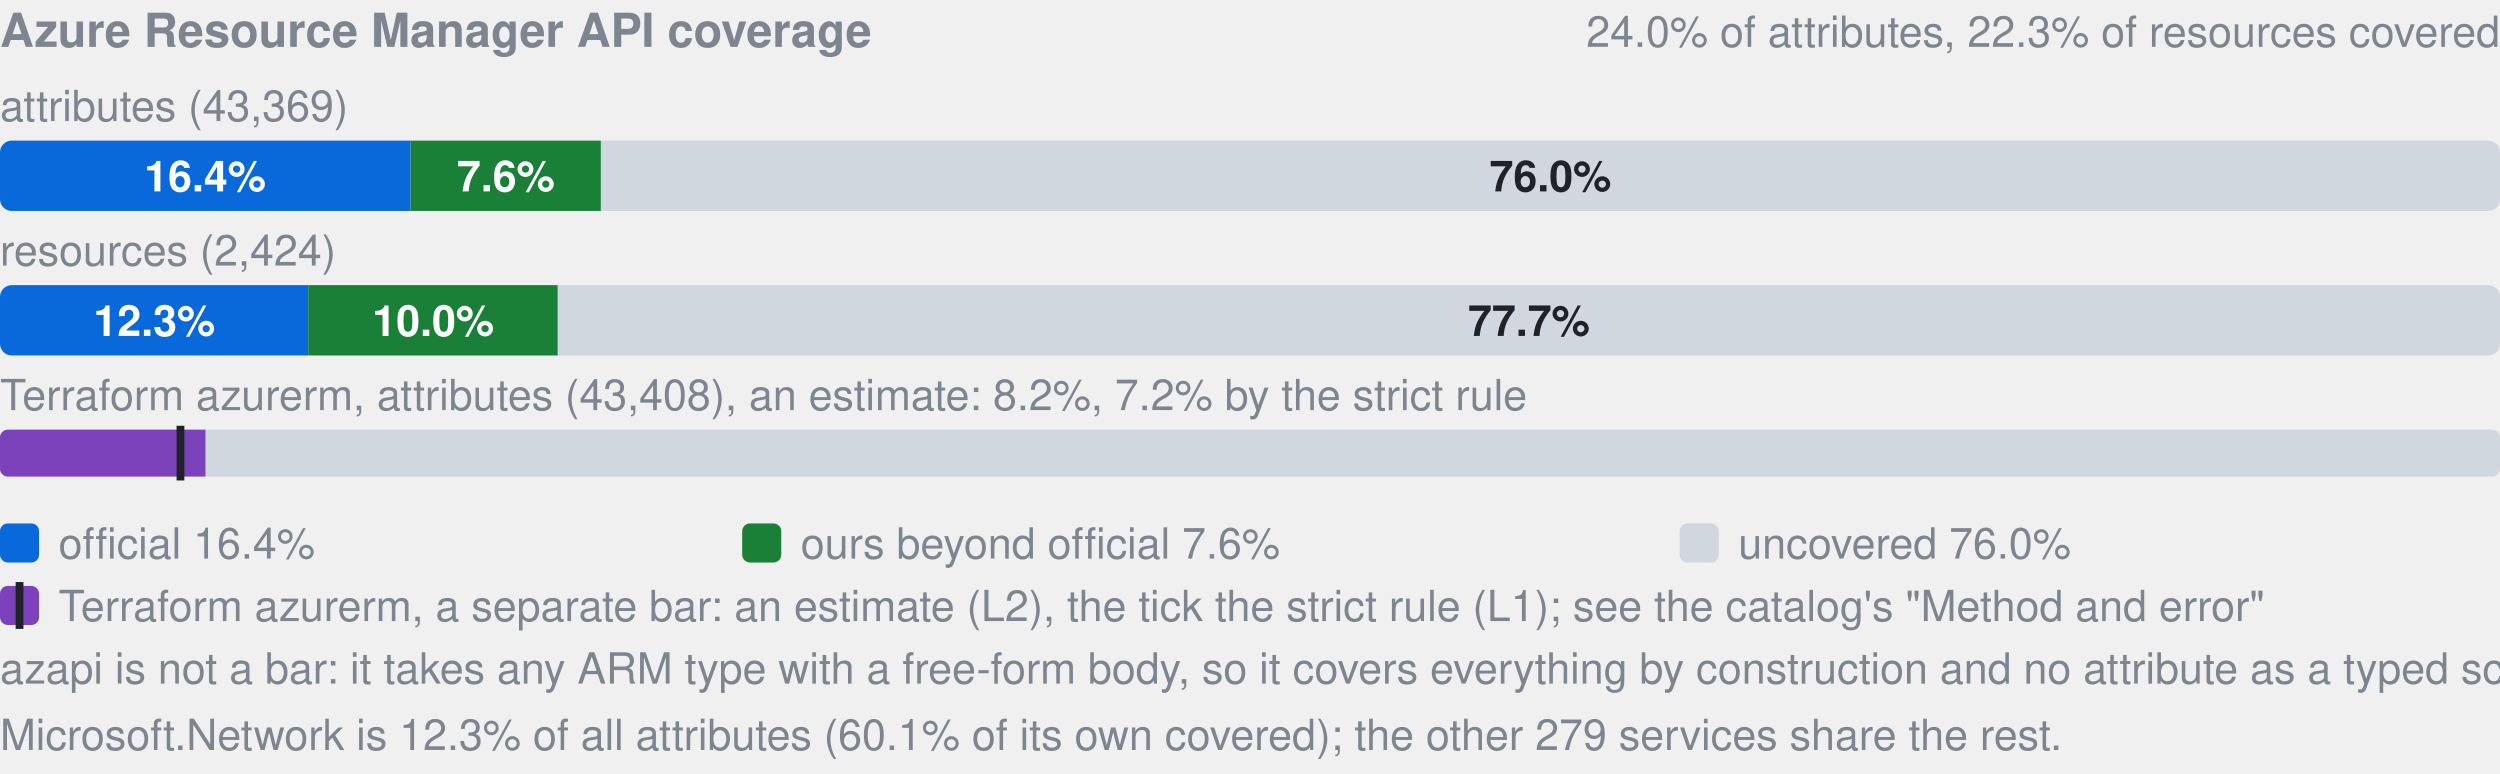
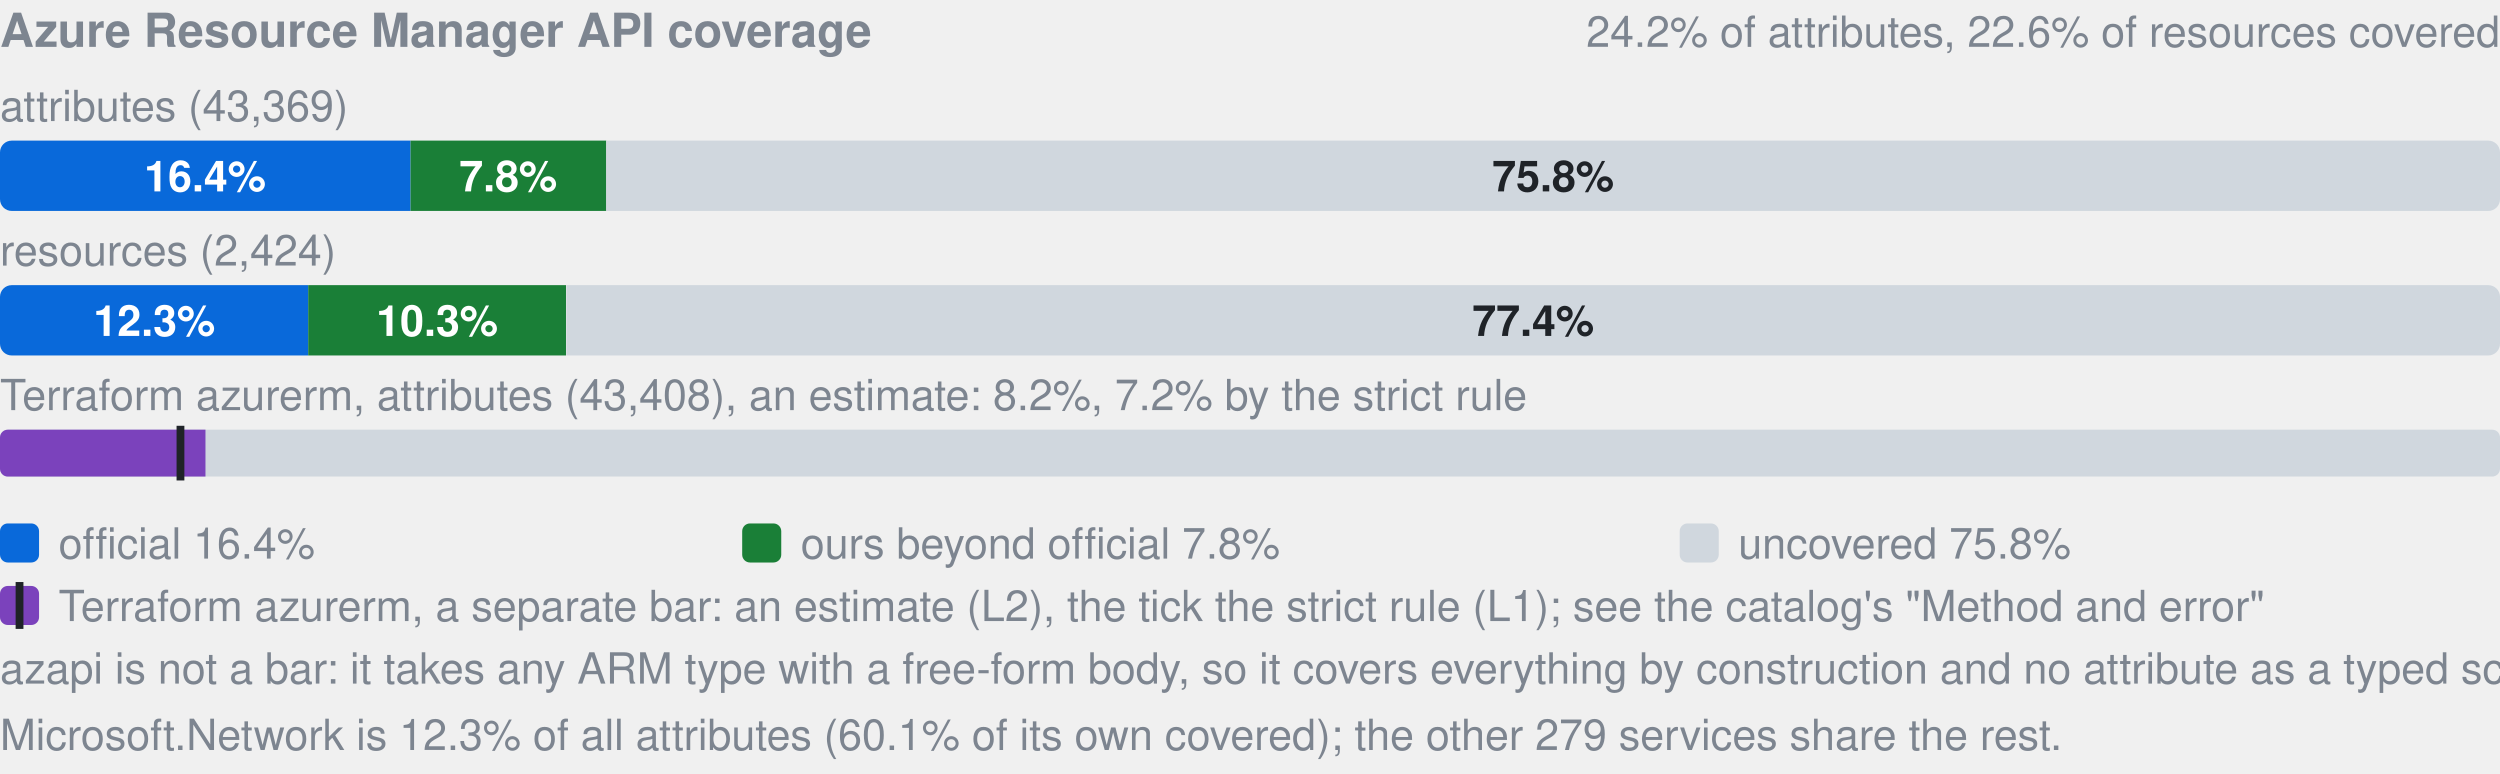
- <svg xmlns="http://www.w3.org/2000/svg" width="640" height="198" viewBox="0 0 640 198" role="img" aria-label="Azure Resource Manager API coverage: by attributes 16.4% official, 7.6% ours beyond official, 76.0% uncovered, of 43369; by resources 12.3% official, 10.0% ours beyond official, 77.7% uncovered, of 2424; Terraform azurerm, an estimate: 8.2% (L2), 7.2% by the strict rule (L1). azapi is not a bar: it takes any ARM type with a free-form body, so it covers everything by construction and no attribute as a typed schema.">
+ <svg xmlns="http://www.w3.org/2000/svg" width="640" height="198" viewBox="0 0 640 198" role="img" aria-label="Azure Resource Manager API coverage: by attributes 16.4% official, 7.8% ours beyond official, 75.8% uncovered, of 43369; by resources 12.3% official, 10.3% ours beyond official, 77.4% uncovered, of 2424; Terraform azurerm, an estimate: 8.2% (L2), 7.2% by the strict rule (L1). azapi is not a bar: it takes any ARM type with a free-form body, so it covers everything by construction and no attribute as a typed schema.">
  <style>text{font-family:-apple-system,BlinkMacSystemFont,"Segoe UI",Helvetica,Arial,sans-serif}.s{font-size:11px;font-weight:600}.t{font-size:11px;fill:#7d8590}.h{font-size:12px;font-weight:600;fill:#7d8590}</style>
  <text x="0" y="12" class="h">Azure Resource Manager API coverage</text>
-   <text x="640" y="12" text-anchor="end" class="t">24.0% of attributes, 22.3% of resources covered</text>
+   <text x="640" y="12" text-anchor="end" class="t">24.2% of attributes, 22.6% of resources covered</text>
  <text x="0" y="31" class="t">attributes (43,369)</text>
  <clipPath id="a">
    <rect x="0.0" y="36.0" width="640.0" height="18.0" rx="3" />
  </clipPath>
  <g clip-path="url(#a)">
    <rect x="0.0" y="36.0" width="105.1" height="18.0" fill="#0969da" />
-     <rect x="105.1" y="36.0" width="48.8" height="18.0" fill="#1a7f37" />
-     <rect x="153.8" y="36.0" width="486.2" height="18.0" fill="#d0d7de" />
+     <rect x="105.1" y="36.0" width="50.1" height="18.0" fill="#1a7f37" />
+     <rect x="155.2" y="36.0" width="484.8" height="18.0" fill="#d0d7de" />
  </g>
  <text x="52.5" y="49.0" text-anchor="middle" fill="#fff" class="s">16.4%</text>
-   <text x="129.5" y="49.0" text-anchor="middle" fill="#fff" class="s">7.6%</text>
-   <text x="396.9" y="49.0" text-anchor="middle" fill="#1f2328" class="s">76.0%</text>
+   <text x="130.1" y="49.0" text-anchor="middle" fill="#fff" class="s">7.8%</text>
+   <text x="397.6" y="49.0" text-anchor="middle" fill="#1f2328" class="s">75.8%</text>
  <text x="0" y="68" class="t">resources (2,424)</text>
  <clipPath id="r">
    <rect x="0.0" y="73.0" width="640.0" height="18.0" rx="3" />
  </clipPath>
  <g clip-path="url(#r)">
    <rect x="0.0" y="73.0" width="78.9" height="18.0" fill="#0969da" />
-     <rect x="78.9" y="73.0" width="63.9" height="18.0" fill="#1a7f37" />
-     <rect x="142.8" y="73.0" width="497.2" height="18.0" fill="#d0d7de" />
+     <rect x="78.9" y="73.0" width="66.0" height="18.0" fill="#1a7f37" />
+     <rect x="145.0" y="73.0" width="495.0" height="18.0" fill="#d0d7de" />
  </g>
  <text x="39.5" y="86.0" text-anchor="middle" fill="#fff" class="s">12.3%</text>
-   <text x="110.9" y="86.0" text-anchor="middle" fill="#fff" class="s">10.0%</text>
-   <text x="391.4" y="86.0" text-anchor="middle" fill="#1f2328" class="s">77.7%</text>
+   <text x="111.9" y="86.0" text-anchor="middle" fill="#fff" class="s">10.3%</text>
+   <text x="392.5" y="86.0" text-anchor="middle" fill="#1f2328" class="s">77.4%</text>
  <text x="0" y="105" class="t">Terraform azurerm, attributes (43,408), an estimate: 8.2%, 7.2% by the strict rule</text>
  <clipPath id="tf">
    <rect x="0.0" y="110.0" width="640.0" height="12.0" rx="2" />
  </clipPath>
  <g clip-path="url(#tf)">
    <rect x="0.0" y="110.0" width="640.0" height="12.0" fill="#d0d7de" />
    <rect x="0.0" y="110.0" width="52.6" height="12.0" fill="#7b42bc" />
  </g>
  <rect x="45.2" y="109.0" width="2" height="14.0" fill="#1f2328" />
  <rect x="0" y="134" width="10" height="10" rx="2" fill="#0969da" />
  <text x="15" y="143" class="t">official 16.4%</text>
  <rect x="190" y="134" width="10" height="10" rx="2" fill="#1a7f37" />
-   <text x="205" y="143" class="t">ours beyond official 7.6%</text>
+   <text x="205" y="143" class="t">ours beyond official 7.8%</text>
  <rect x="430" y="134" width="10" height="10" rx="2" fill="#d0d7de" />
-   <text x="445" y="143" class="t">uncovered 76.0%</text>
+   <text x="445" y="143" class="t">uncovered 75.8%</text>
  <rect x="0" y="150" width="10" height="10" rx="2" fill="#7b42bc" />
  <rect x="4" y="149" width="2" height="12" fill="#1f2328" />
  <text x="15" y="159" class="t">Terraform azurerm, a separate bar: an estimate (L2), the tick the strict rule (L1); see the catalog's "Method and error"</text>
  <text x="0" y="175" class="t">azapi is not a bar: it takes any ARM type with a free-form body, so it covers everything by construction and no attribute as a typed schema.</text>
  <text x="0" y="192" class="t">Microsoft.Network is 12.3% of all attributes (60.1% of its own covered); the other 279 services share the rest.</text>
</svg>
